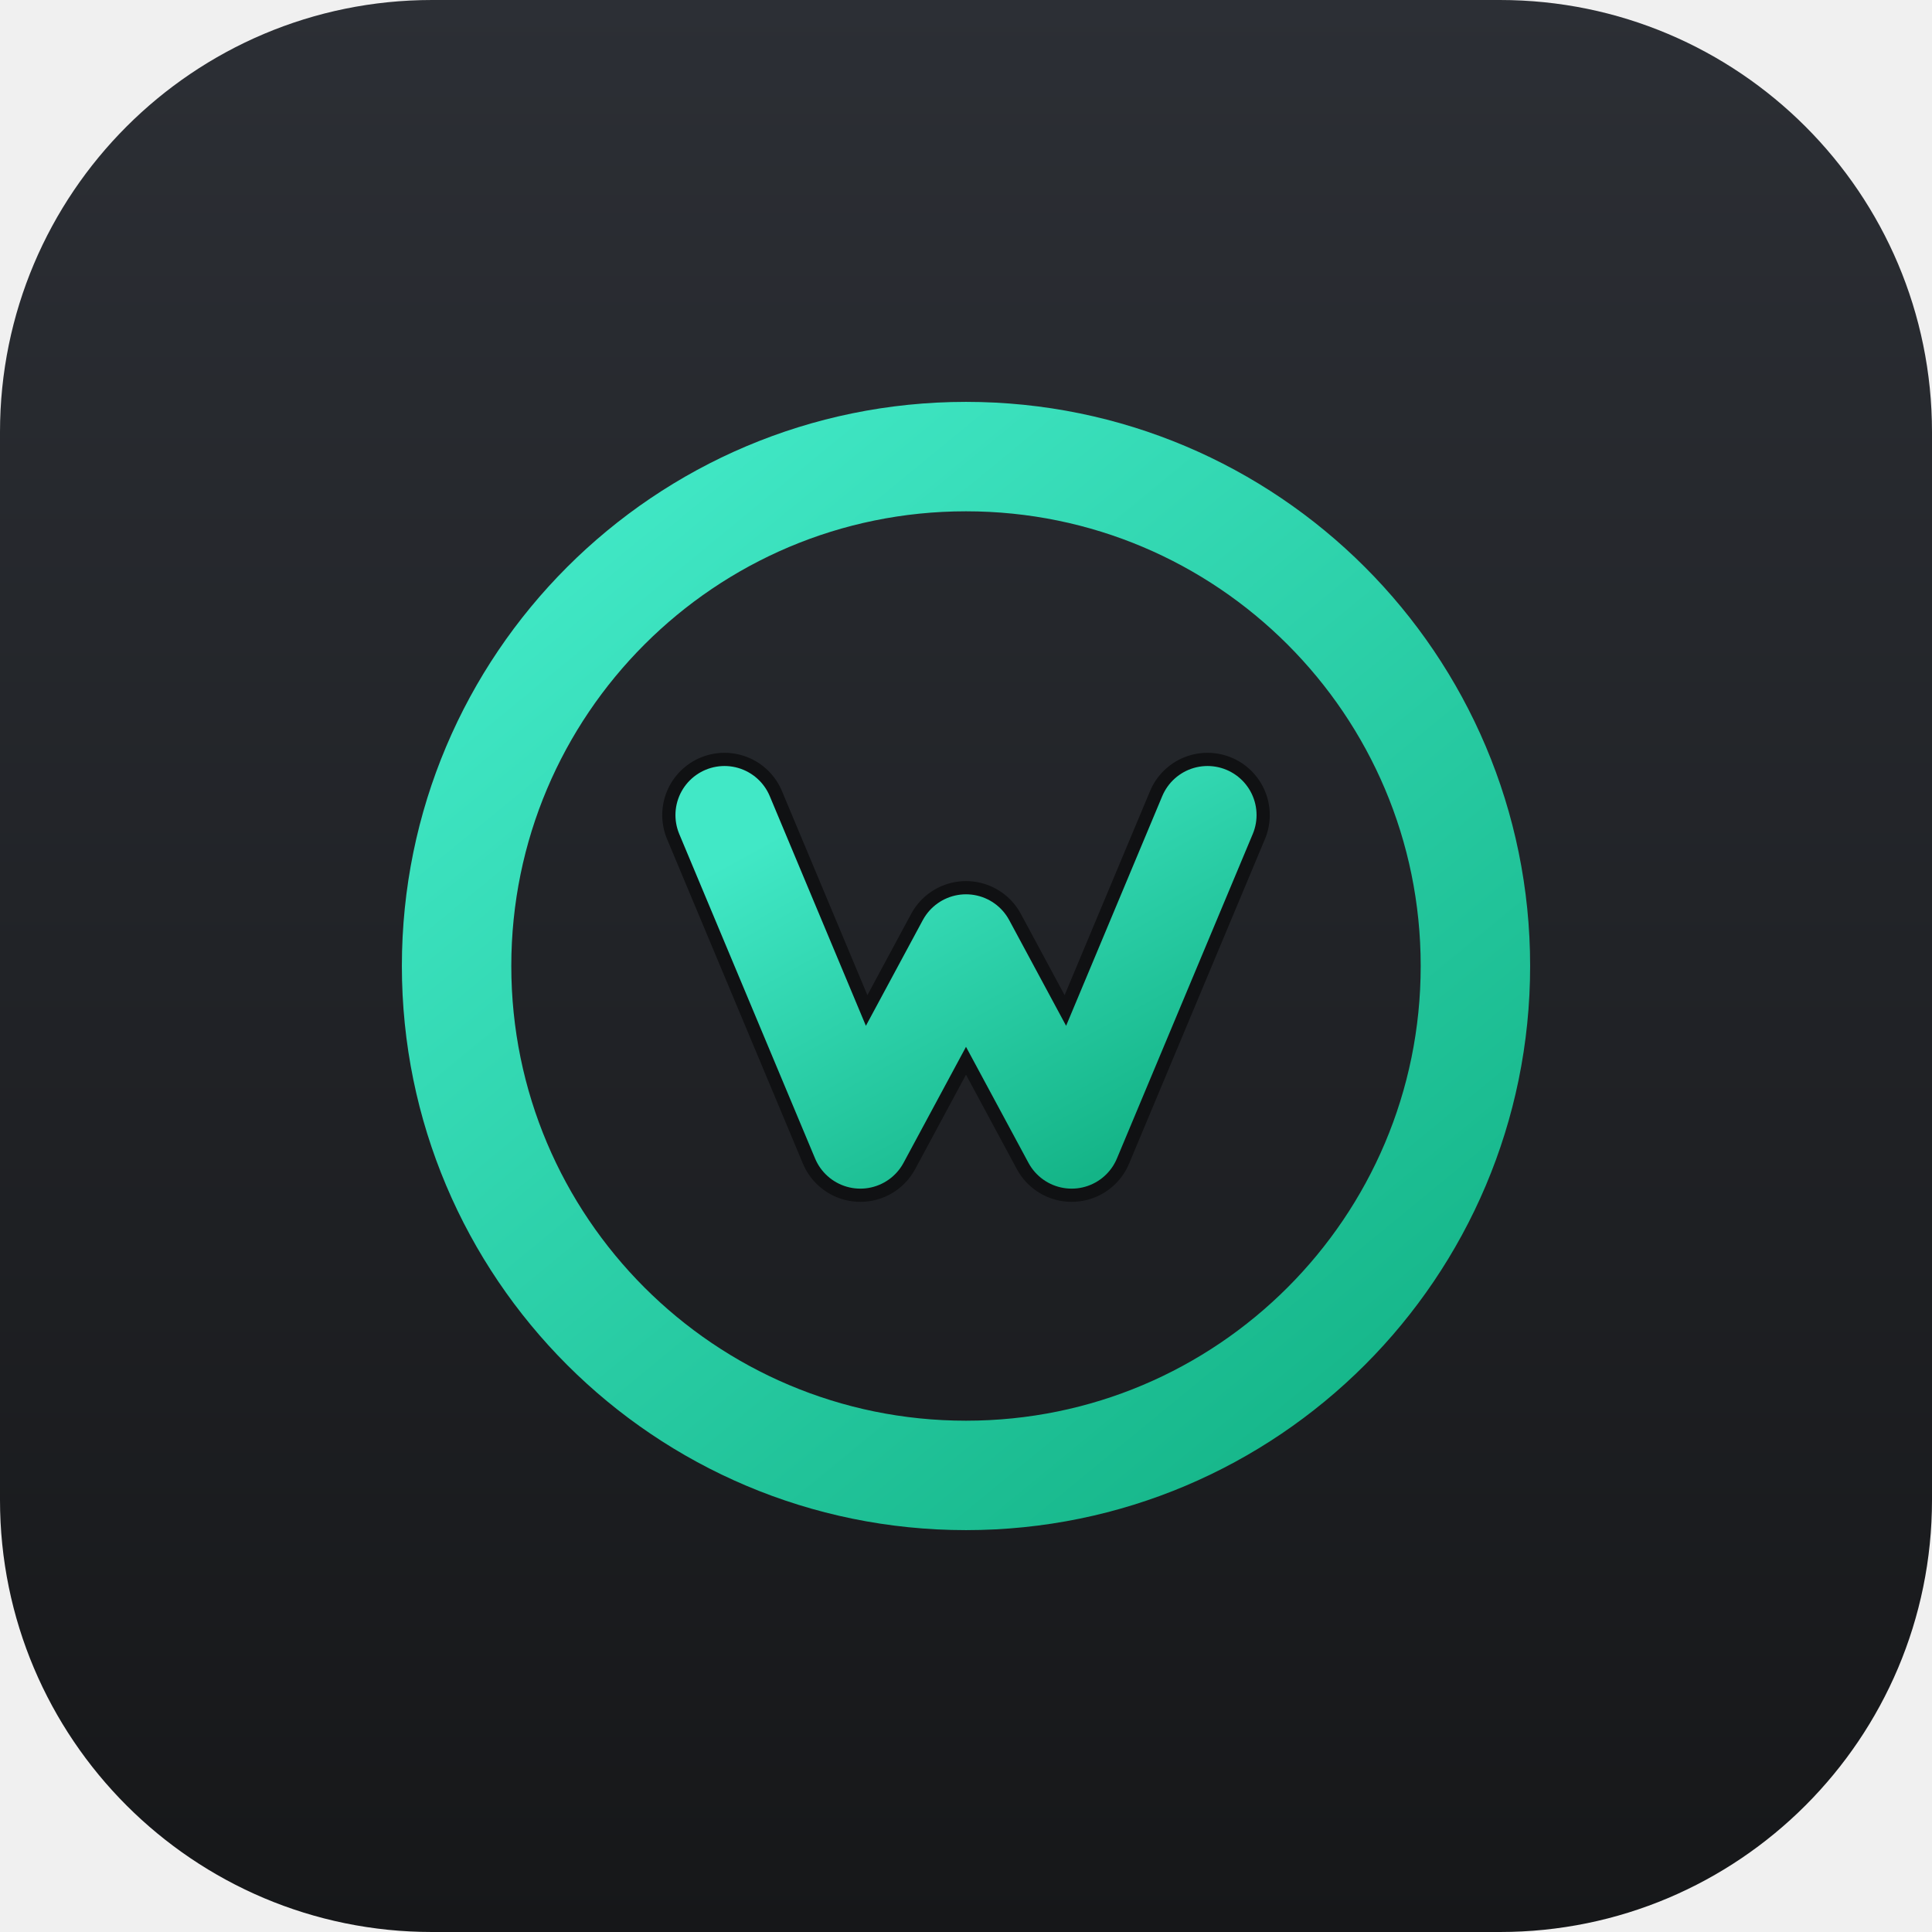
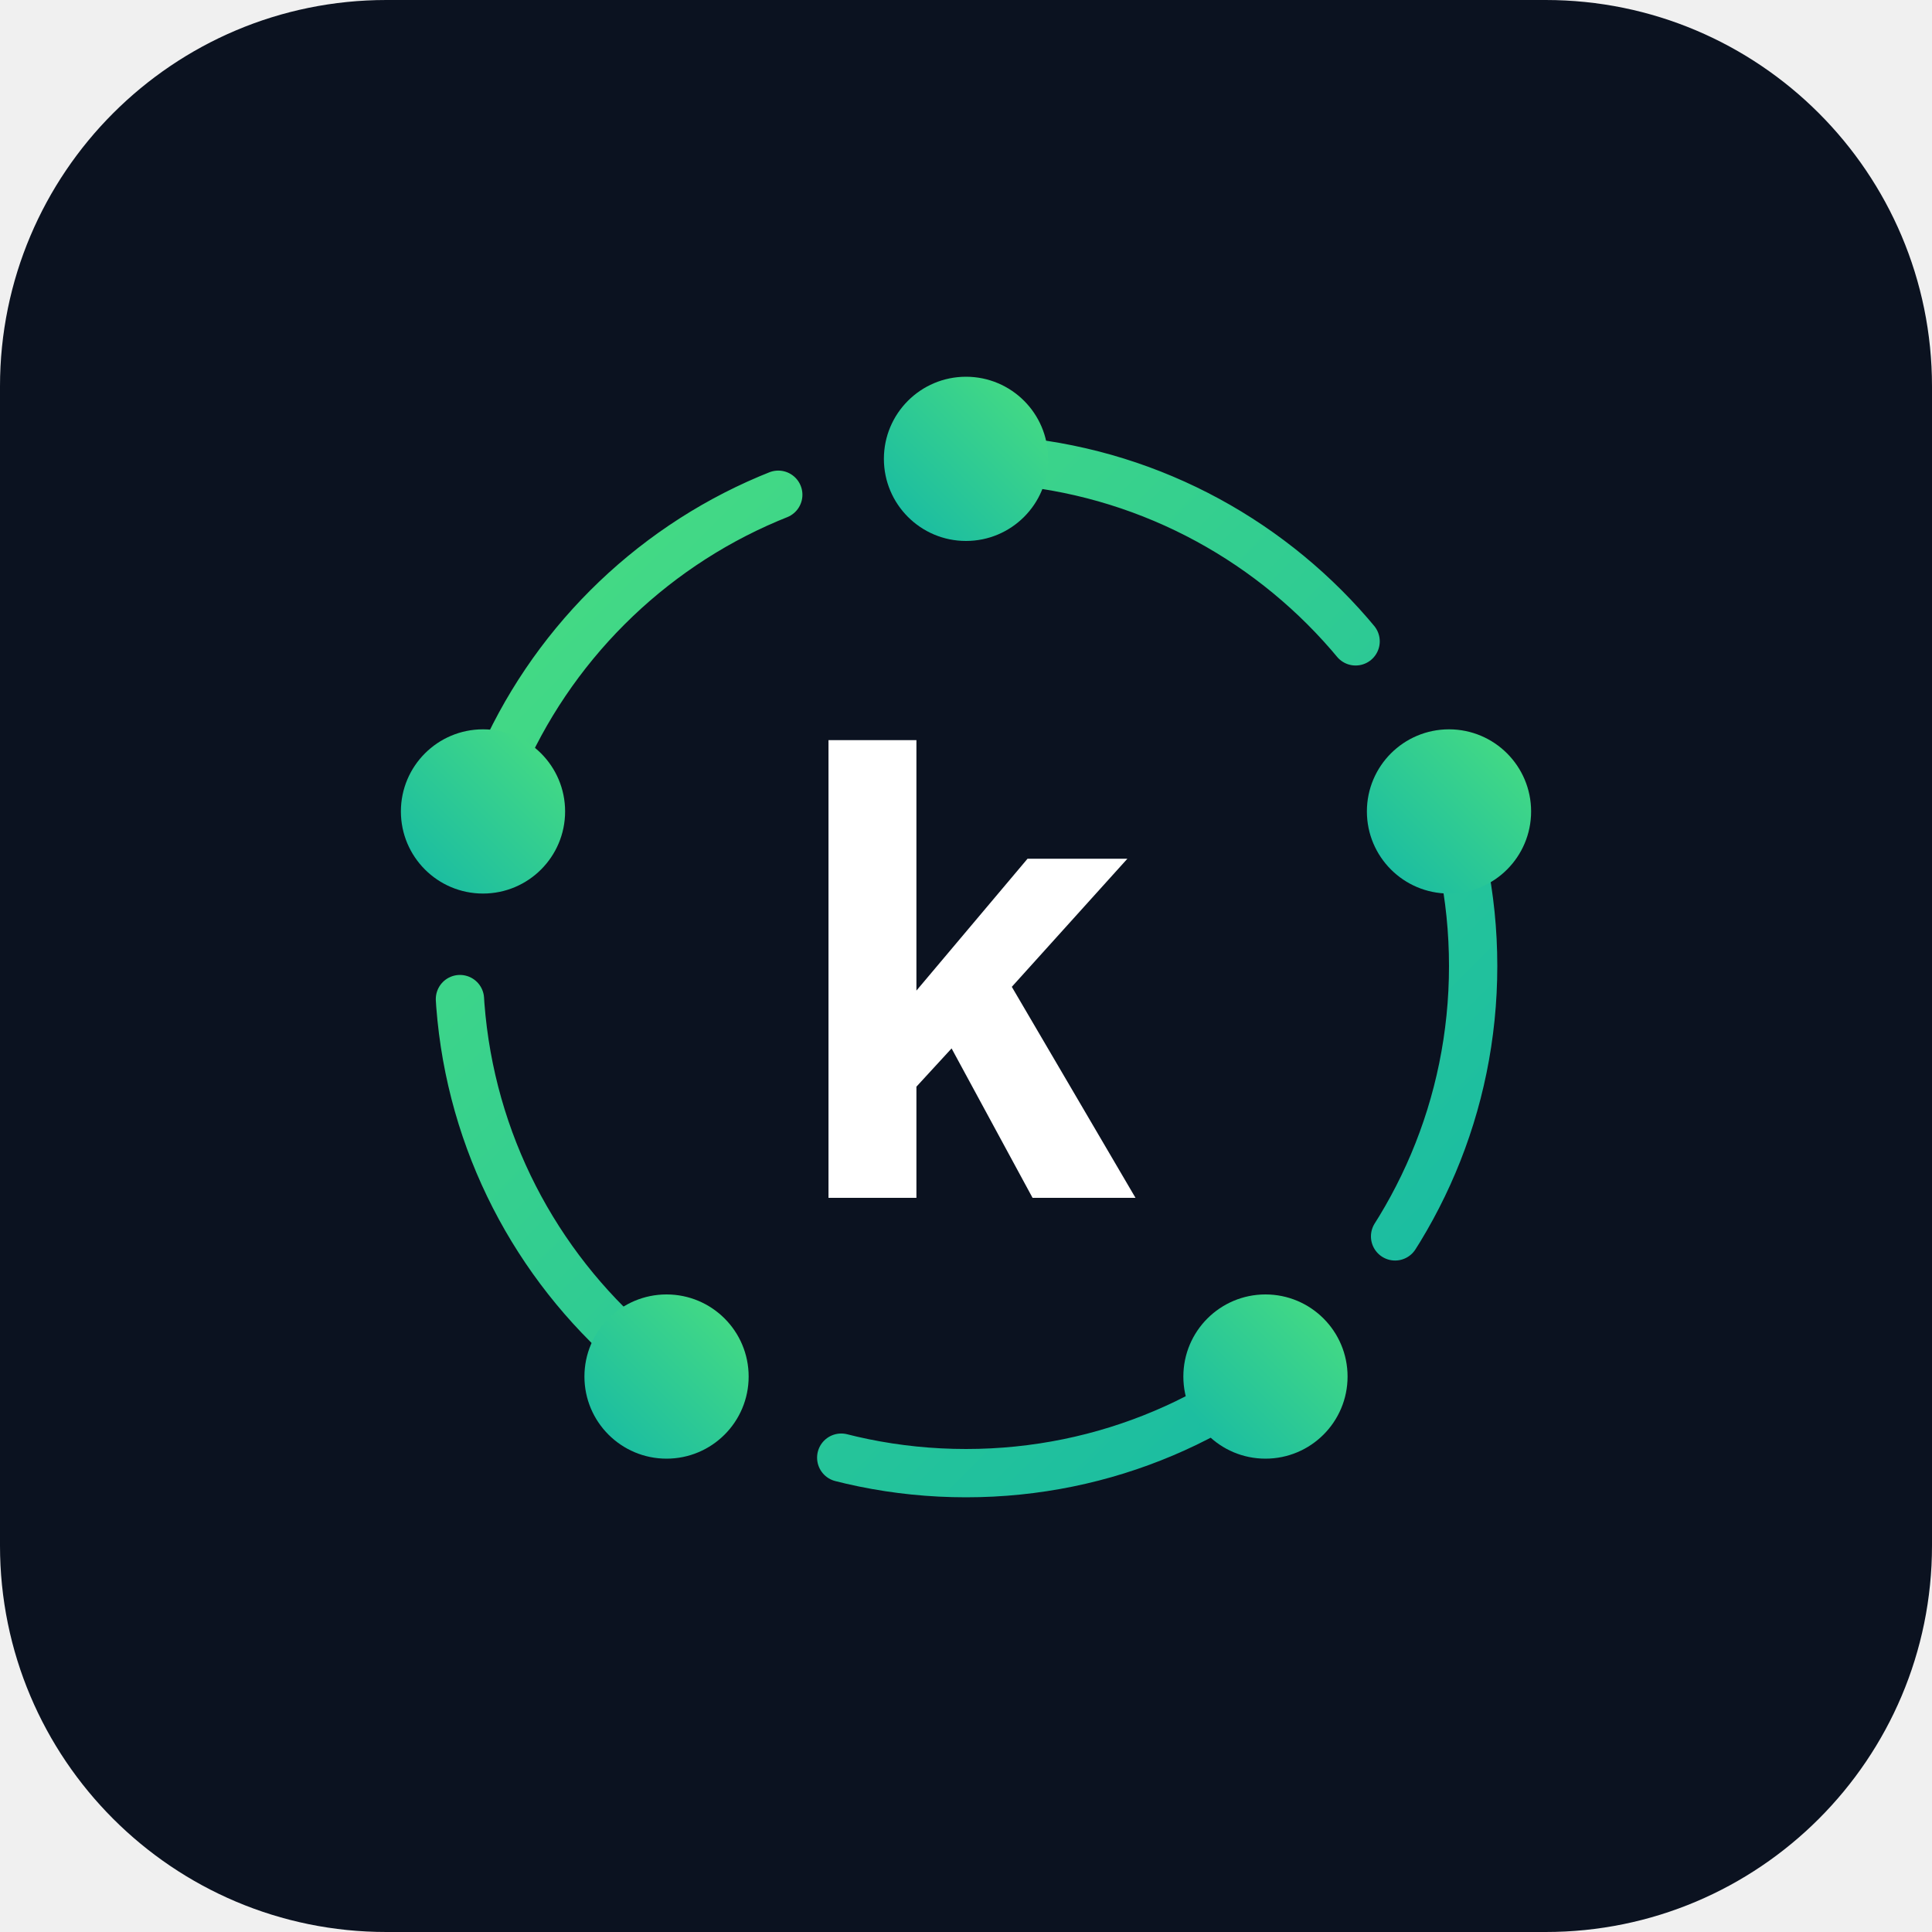
- <svg xmlns="http://www.w3.org/2000/svg" width="1024" height="1024" viewBox="0 0 1024 1024">
+ <svg xmlns="http://www.w3.org/2000/svg" width="1024" height="1024" viewBox="0 0 400 400">
  <defs>
-     <linearGradient id="bg" x1="0.5" y1="0" x2="0.5" y2="1">
-       <stop offset="0" stop-color="#2C2F35" />
-       <stop offset="1" stop-color="#161719" />
-     </linearGradient>
-     <linearGradient id="teal" x1="0.12" y1="0.05" x2="0.9" y2="1">
-       <stop offset="0" stop-color="#41E8C6" />
-       <stop offset="1" stop-color="#14B487" />
+     <linearGradient id="ring" x1="0%" y1="100%" x2="100%" y2="0%">
+       <stop offset="0%" stop-color="#14b8a6" />
+       <stop offset="100%" stop-color="#4ade80" />
    </linearGradient>
  </defs>
-   <rect x="0" y="0" width="1024" height="1024" rx="229" ry="229" fill="url(#bg)" />
-   <circle cx="512" cy="512" r="270" fill="none" stroke="url(#teal)" stroke-width="58" />
-   <g fill="none" stroke-linecap="round" stroke-linejoin="round">
-     <path d="M 384 432 L 456 604 L 512 500 L 568 604 L 640 432" stroke="#101113" stroke-width="66" />
-     <path d="M 384 432 L 456 604 L 512 500 L 568 604 L 640 432" stroke="url(#teal)" stroke-width="52" />
+   <rect width="400" height="400" rx="80" fill="#0b1220" />
+   <circle cx="200" cy="200" r="105" fill="none" stroke="url(#ring)" stroke-width="10" stroke-dasharray="92 40" stroke-linecap="round" transform="rotate(-90 200 200)" />
+   <g fill="url(#ring)">
+     <circle cx="200" cy="95" r="17" />
+     <circle cx="300" cy="168" r="17" />
+     <circle cx="262" cy="285" r="17" />
+     <circle cx="138" cy="285" r="17" />
+     <circle cx="100" cy="168" r="17" />
  </g>
+   <text x="200" y="248" text-anchor="middle" font-family="Helvetica, Arial, sans-serif" font-weight="700" font-size="130" fill="#ffffff">k</text>
</svg>
